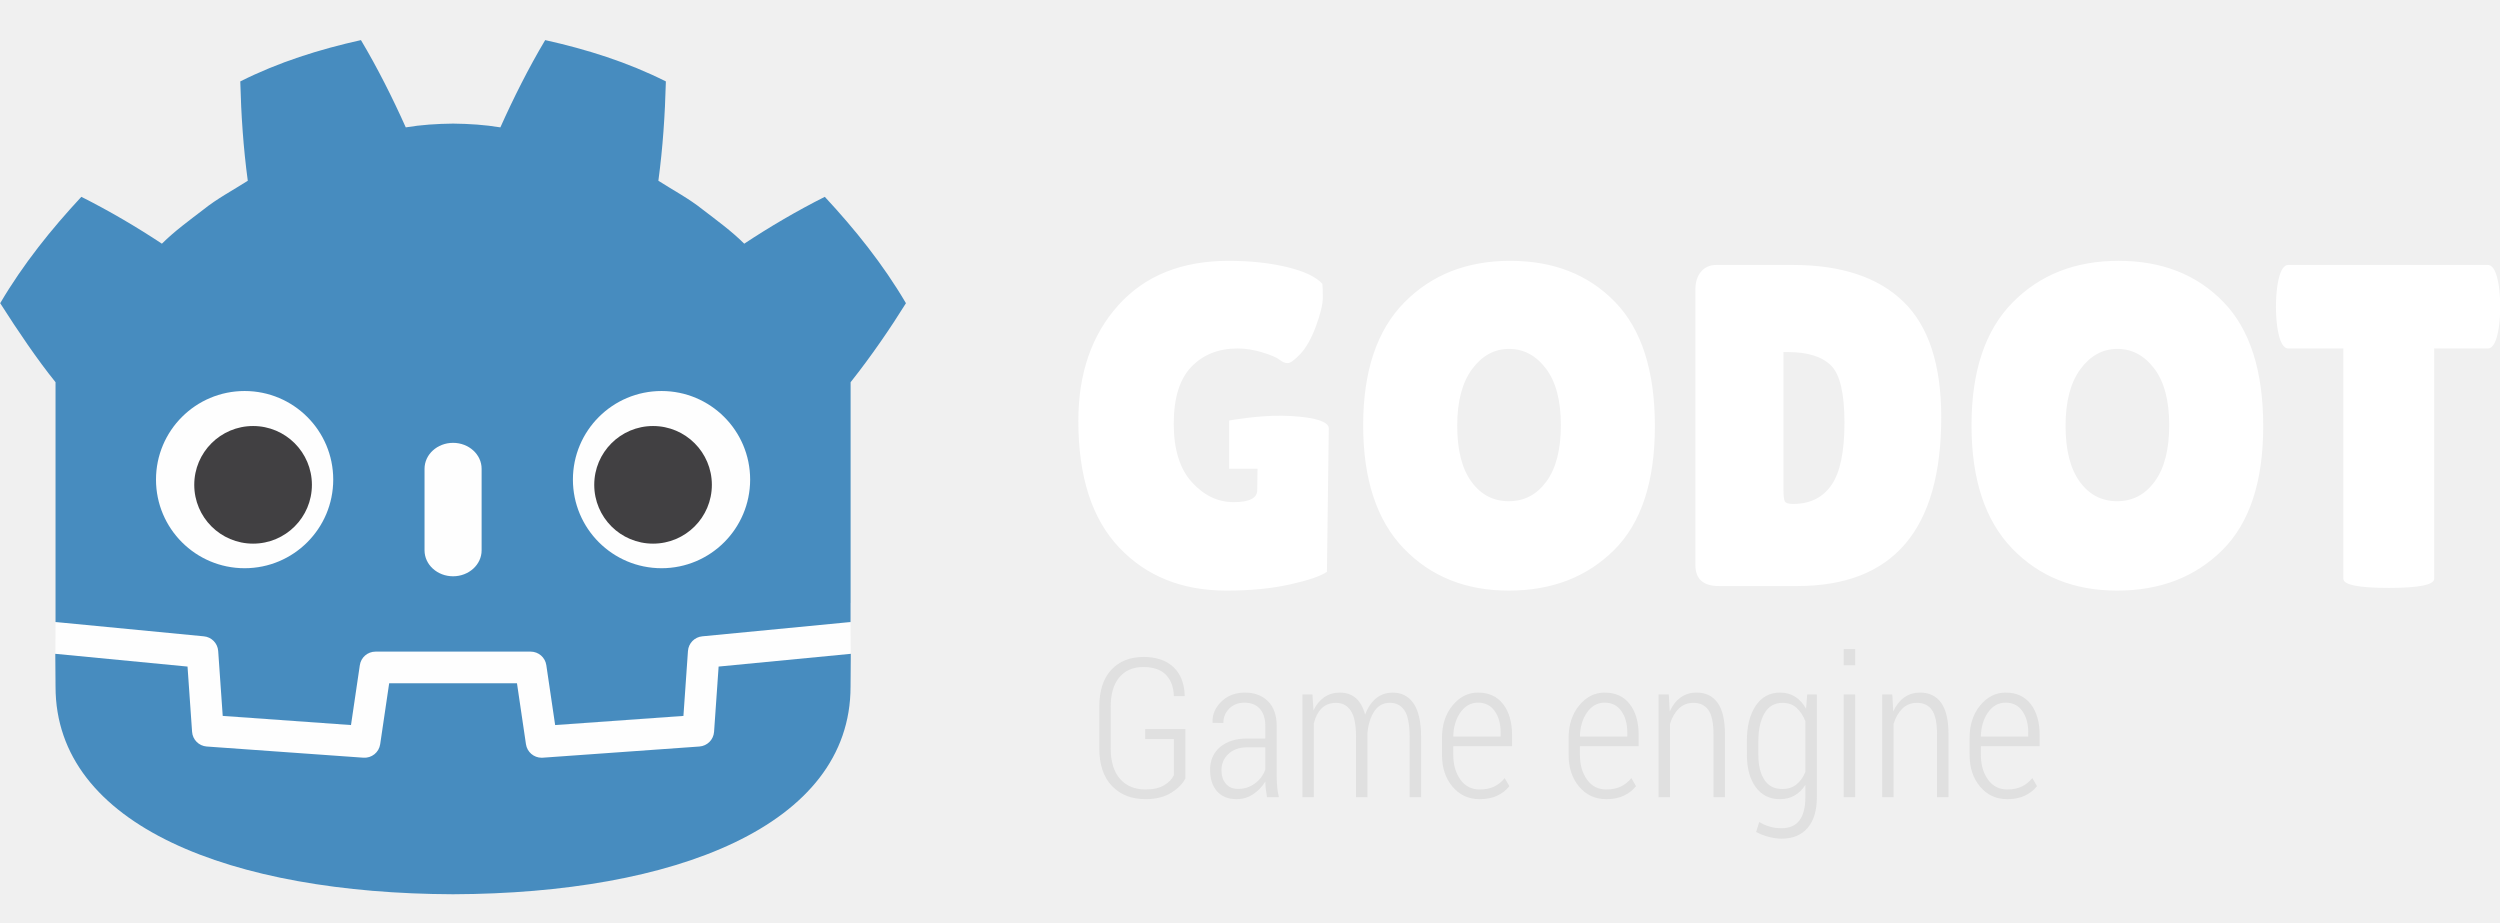
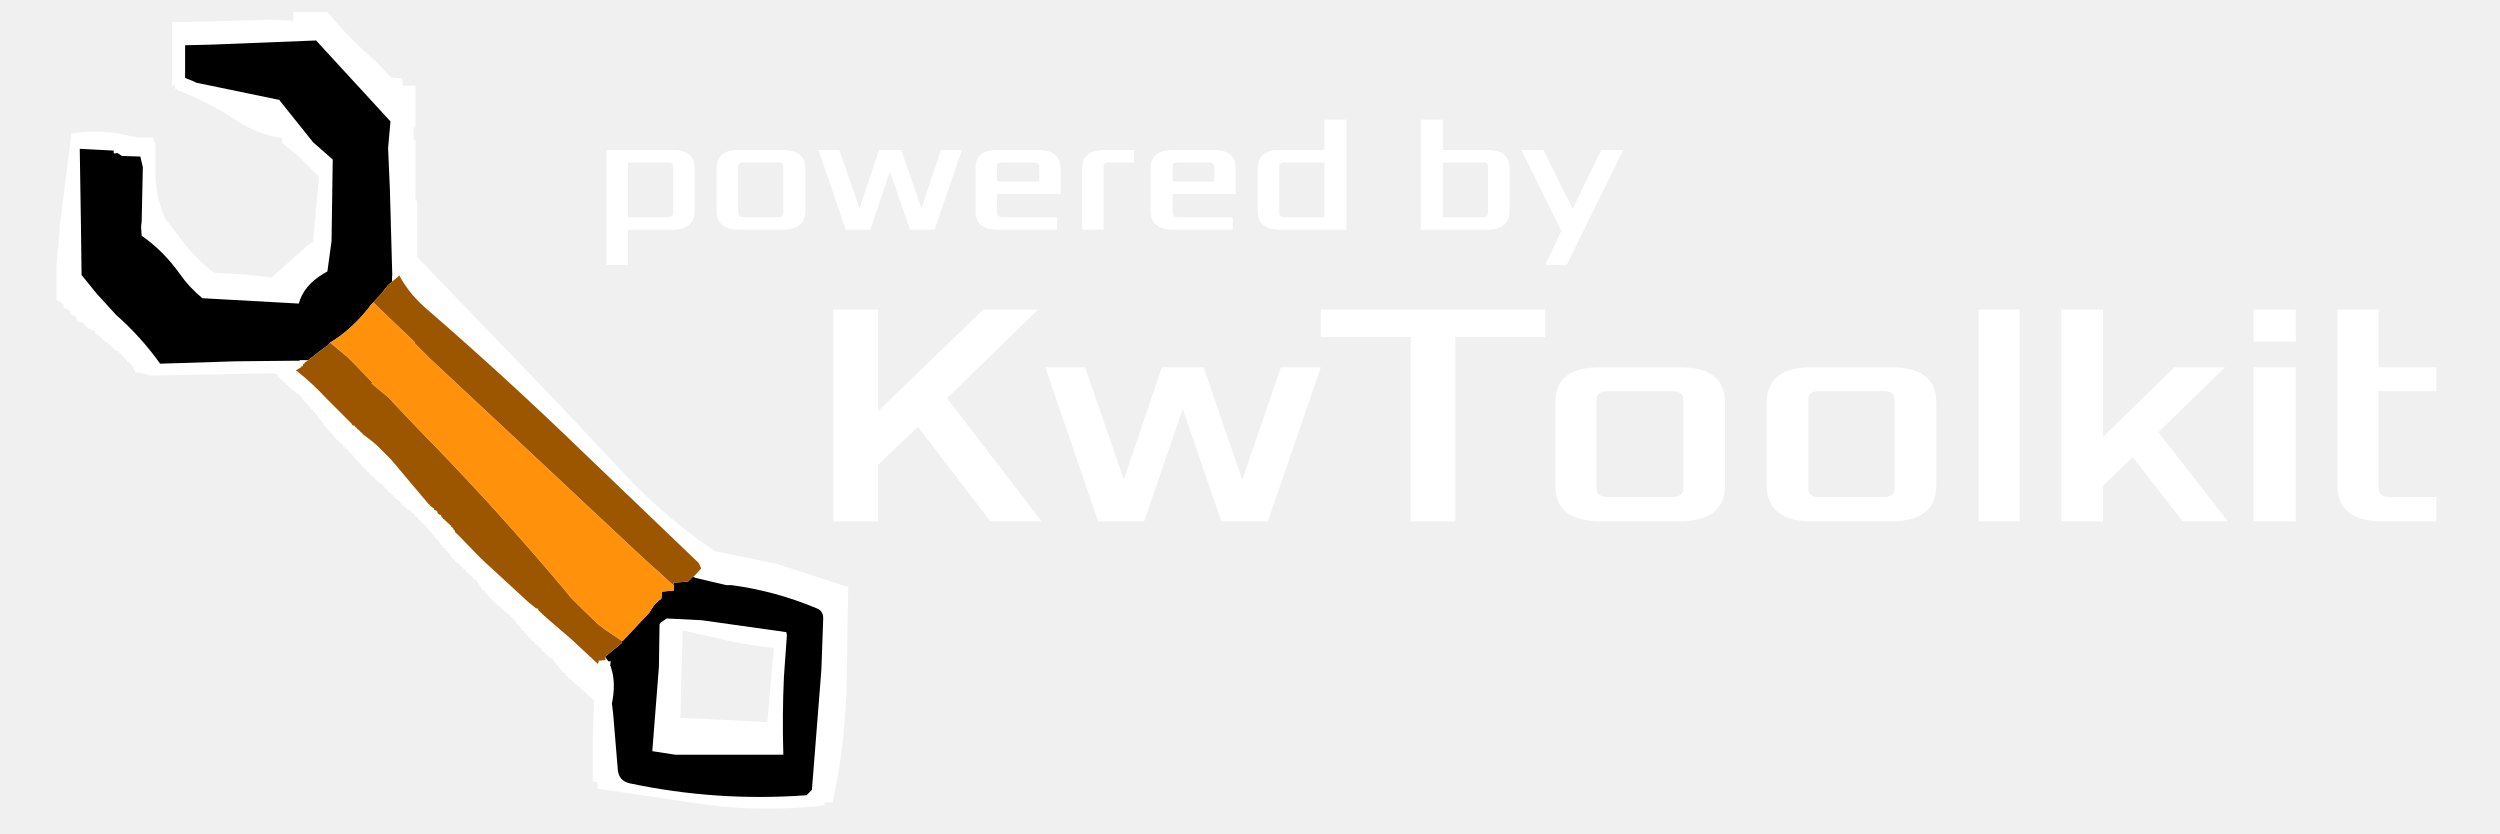
- <svg xmlns="http://www.w3.org/2000/svg" height="69" viewBox="0 0 187 69" width="187">
-   <path d="m91.912 19.51c-3.523 0-6.278 1.11-8.268 3.328-1.991 2.219-2.984 5.1-2.984 8.646 0 4.164 1.016 7.321 3.051 9.471 2.038 2.15 4.712 3.223 8.029 3.223 1.784 0 3.369-.154 4.752-.463 1.385-.308 2.304-.624 2.762-.943l.139-10.736c0-.624-1.647-.908-3.494-.939-1.847-.029-3.961.357-3.961.357v3.606h2.125l-.023 1.605c0 .595-.591.895-1.768.895-1.179 0-2.218-.499-3.121-1.494-.905-.996-1.355-2.452-1.355-4.371 0-1.923.44-3.343 1.32-4.258.879-.914 2.032-1.371 3.449-1.371.595 0 1.211.095 1.852.291.641.194 1.069.376 1.287.547.217.175.424.258.619.258.194 0 .507-.227.941-.686.435-.457.824-1.15 1.168-2.074.342-.929.514-1.641.514-2.147 0-.501-.011-.845-.033-1.027-.48-.526-1.367-.944-2.66-1.254-1.291-.309-2.739-.463-4.34-.463zm21.049 0c-3.237 0-5.879 1.041-7.926 3.121-2.046 2.083-3.07 5.14-3.07 9.18 0 4.037 1.013 7.109 3.035 9.213 2.025 2.103 4.644 3.154 7.857 3.154 3.215 0 5.838-1.011 7.875-3.033 2.037-2.026 3.053-5.114 3.053-9.266 0-4.148-.994-7.251-2.986-9.297-1.988-2.05-4.602-3.072-7.838-3.072zm45.504 0c-3.238 0-5.879 1.041-7.928 3.121-2.046 2.083-3.068 5.14-3.068 9.18 0 4.037 1.01 7.109 3.035 9.213 2.023 2.103 4.643 3.154 7.857 3.154 3.213 0 5.837-1.011 7.873-3.033 2.036-2.026 3.055-5.114 3.055-9.266 0-4.148-.994-7.251-2.984-9.297-1.991-2.05-4.603-3.072-7.84-3.072zm-30.105.309c-.459 0-.83.166-1.115.496-.287.335-.43.787-.43 1.359v20.584c0 1.053.586 1.578 1.752 1.578h5.865c7.182-0 10.773-4.209 10.773-12.627 0-3.935-.943-6.815-2.832-8.645-1.885-1.83-4.647-2.746-8.283-2.746h-5.731zm42.807 0c-.389 0-.665.528-.824 1.58-.069.503-.102 1.019-.102 1.543 0 .527.033 1.041.102 1.543.16 1.055.435 1.58.824 1.58h4.115v17.225c0 .455 1.135.686 3.398.686 2.265 0 3.397-.231 3.397-.686v-17.225h4.014c.389 0 .662-.525.824-1.58.067-.502.102-1.016.102-1.543 0-.524-.034-1.04-.102-1.543-.162-1.052-.436-1.58-.824-1.58h-14.924zm-58.291 6.279c1.099 0 2.019.492 2.762 1.475.743.983 1.115 2.391 1.115 4.221 0 1.831-.36 3.236-1.08 4.219-.721.986-1.66 1.478-2.814 1.478-1.155 0-2.086-.484-2.795-1.459-.71-.972-1.064-2.366-1.064-4.188 0-1.817.371-3.23 1.113-4.236.746-1.005 1.666-1.51 2.764-1.51zm45.504 0c1.099 0 2.018.492 2.762 1.475.743.983 1.115 2.391 1.115 4.221 0 1.831-.361 3.236-1.082 4.219-.72.986-1.657 1.478-2.812 1.478-1.155 0-2.089-.484-2.797-1.459-.708-.972-1.062-2.366-1.062-4.188 0-1.817.372-3.23 1.113-4.236.745-1.005 1.666-1.51 2.764-1.51zm-24.977.238h.344c1.464 0 2.533.335 3.209.998.672.662 1.01 2.086 1.01 4.271 0 2.185-.323 3.745-.977 4.682-.652.938-1.606 1.408-2.865 1.408-.342 0-.549-.063-.617-.189-.069-.127-.104-.429-.104-.908v-10.262z" fill="#fff" />
-   <path d="m137.91 48.551v1.211h.859v-1.211zm-52.396.59c-.997 0-1.796.324-2.393.965-.597.646-.895 1.571-.895 2.777v3.074c0 1.233.316 2.176.947 2.832.633.661 1.467.988 2.504.988.786 0 1.432-.161 1.941-.486.51-.323.859-.679 1.049-1.068v-3.688h-3.006v.748h2.147v2.693c-.138.301-.381.554-.732.762-.35.211-.817.314-1.398.314-.796 0-1.427-.263-1.895-.787-.468-.528-.703-1.294-.703-2.299v-3.092c0-.969.218-1.708.652-2.217.436-.51 1.03-.764 1.781-.764.743 0 1.306.19 1.684.566.38.379.583.915.611 1.611h.795l.014-.041c-.024-.908-.305-1.618-.838-2.127-.535-.507-1.291-.764-2.266-.764zm7.613 2.664c-.719 0-1.311.225-1.772.678-.462.454-.681.966-.658 1.545l.014.041.797.008c0-.427.148-.785.443-1.078.297-.295.675-.441 1.133-.441.493 0 .875.154 1.152.459.272.309.41.737.41 1.279v.945h-1.342c-.857 0-1.538.211-2.039.635-.501.424-.752.995-.752 1.707 0 .674.174 1.208.518 1.603.346.394.835.592 1.471.592.455 0 .867-.124 1.238-.373.372-.248.673-.564.906-.945 0 .174.011.345.031.518.021.169.053.386.096.652h.889c-.062-.248-.102-.496-.127-.754-.024-.254-.037-.521-.037-.795v-3.768c0-.806-.218-1.427-.652-1.861-.437-.431-1.008-.646-1.719-.646zm7.115 0c-.455 0-.851.115-1.188.346-.335.234-.605.564-.807.99l-.074-1.193h-.752v7.682h.854v-5.529c.118-.473.312-.847.586-1.119.272-.271.634-.408 1.082-.408.469 0 .833.195 1.096.588.264.393.393 1.051.393 1.971v4.498h.854v-4.621-.199c.062-.645.234-1.179.512-1.605.279-.427.669-.637 1.166-.637.473 0 .839.192 1.094.574.253.381.383 1.044.383 1.986v4.502h.857v-4.486c0-1.133-.185-1.973-.557-2.519-.37-.545-.893-.818-1.566-.818-.489 0-.912.146-1.26.439-.348.292-.615.696-.805 1.207-.148-.554-.382-.966-.697-1.238-.315-.273-.706-.408-1.17-.408zm10.316 0c-.744-0-1.38.321-1.908.961-.527.643-.789 1.45-.789 2.42v1.275c0 .968.263 1.762.787 2.383.526.622 1.203.934 2.031.934.516 0 .958-.09 1.324-.266.367-.176.667-.413.898-.707l-.35-.605c-.217.274-.478.484-.783.633-.305.146-.67.221-1.09.221-.604 0-1.086-.245-1.441-.74-.354-.494-.533-1.114-.533-1.857v-.639h4.396v-.844c0-.967-.224-1.737-.67-2.311-.445-.573-1.068-.857-1.873-.857zm9.473 0c-.744-0-1.378.321-1.908.961-.526.643-.791 1.45-.791 2.42v1.275c0 .968.262 1.762.789 2.383.525.622 1.203.934 2.031.934.516 0 .956-.09 1.322-.266.367-.176.668-.413.9-.707l-.348-.605c-.22.274-.481.484-.787.633-.304.146-.666.221-1.088.221-.607 0-1.088-.245-1.441-.74-.356-.494-.533-1.114-.533-1.857v-.639h4.394v-.844c0-.967-.223-1.737-.668-2.311-.444-.573-1.07-.857-1.873-.857zm6.867 0c-.456 0-.853.125-1.189.369-.34.243-.61.592-.814 1.043l-.07-1.27h-.762v7.682h.854v-5.482c.146-.479.366-.859.66-1.145.293-.288.658-.43 1.094-.43.486 0 .859.178 1.113.533.256.356.385.968.385 1.846v4.678h.859v-4.686c0-1.074-.184-1.866-.553-2.375-.365-.51-.89-.764-1.576-.764zm6.254 0c-.777 0-1.386.329-1.824.984-.442.659-.662 1.533-.662 2.621l.002 1.051c0 1.003.218 1.807.656 2.41.437.604 1.043.906 1.814.906.416 0 .784-.091 1.1-.275.317-.183.585-.449.803-.795v.93c0 .759-.148 1.33-.441 1.727-.292.391-.743.588-1.353.588-.304 0-.598-.041-.881-.125-.286-.081-.543-.196-.773-.346l-.236.748c.27.152.579.273.928.365.348.092.674.139.977.139.842 0 1.494-.273 1.953-.811.459-.54.686-1.301.686-2.285v-7.689h-.723l-.084 1.068c-.215-.385-.483-.688-.807-.895-.323-.211-.702-.316-1.133-.316zm10.467 0c-.454 0-.851.125-1.19.369-.339.243-.609.592-.814 1.043l-.07-1.27h-.76v7.682h.854v-5.482c.146-.479.366-.859.66-1.145.293-.288.658-.43 1.094-.43.488 0 .857.178 1.113.533.255.356.385.968.385 1.846v4.678h.857v-4.686c0-1.074-.181-1.866-.549-2.375-.366-.51-.894-.764-1.58-.764zm6.404 0c-.743-0-1.378.321-1.906.961-.527.643-.791 1.45-.791 2.42v1.275c0 .968.263 1.762.789 2.383.524.622 1.201.934 2.031.934.515 0 .957-.09 1.322-.266.367-.176.667-.413.9-.707l-.35-.605c-.219.274-.48.484-.787.633-.304.146-.666.221-1.086.221-.607 0-1.089-.245-1.443-.74-.355-.494-.533-1.114-.533-1.857v-.639h4.396v-.844c0-.967-.224-1.737-.668-2.311-.446-.573-1.071-.857-1.875-.857zm-12.113.143v7.682h.859v-7.682zm-27.352.609c.53 0 .945.208 1.244.627.298.419.445.946.445 1.58v.33h-3.543c.014-.717.193-1.319.537-1.807.344-.486.782-.73 1.316-.73zm9.473 0c.53 0 .944.208 1.242.627.3.419.447.946.447 1.58v.33h-3.543c.015-.717.193-1.319.535-1.807.344-.486.783-.73 1.318-.73zm29.992 0c.531 0 .946.208 1.244.627.299.419.445.946.445 1.58v.33h-3.543c.015-.717.194-1.319.537-1.807.342-.486.781-.73 1.316-.73zm-16.686.016c.421 0 .77.125 1.047.375.277.255.497.587.656.996v3.805c-.166.397-.39.709-.674.934-.285.225-.631.336-1.043.336-.601 0-1.054-.23-1.35-.695-.3-.461-.447-1.082-.447-1.861v-1.051c0-.842.151-1.527.455-2.053.301-.525.755-.785 1.355-.785zm-40.057 3.328h1.365v1.662c-.153.421-.41.768-.777 1.041-.367.272-.788.406-1.26.406-.393 0-.698-.128-.916-.389-.218-.26-.326-.596-.326-1.006 0-.485.173-.894.521-1.221.348-.329.812-.494 1.393-.494z" fill="#e0e0e0" />
-   <path d="m0 0s-.325 1.994-.515 1.976l-36.182-3.491c-2.879-.278-5.115-2.574-5.317-5.459l-.994-14.247-27.992-1.997-1.904 12.912c-.424 2.872-2.932 5.037-5.835 5.037h-38.188c-2.902 0-5.41-2.165-5.834-5.037l-1.905-12.912-27.992 1.997-.994 14.247c-.202 2.886-2.438 5.182-5.317 5.46l-36.2 3.49c-.187.018-.324-1.978-.511-1.978l-.049-7.83 30.658-4.944 1.004-14.374c.203-2.91 2.551-5.263 5.463-5.472l38.551-2.75c.146-.01.29-.016.434-.016 2.897 0 5.401 2.166 5.825 5.038l1.959 13.286h28.005l1.959-13.286c.423-2.871 2.93-5.037 5.831-5.037.142 0 .284.005.423.015l38.556 2.75c2.911.209 5.26 2.562 5.463 5.472l1.003 14.374 30.645 4.966z" fill="#fefefe" transform="matrix(.3038975 0 0 -.3038975 63.62095 46.53211)" />
-   <path d="m0 0v-47.514-6.035-5.492c.108-.001.216-.005.323-.015l36.196-3.49c1.896-.183 3.382-1.709 3.514-3.609l1.116-15.978 31.574-2.253 2.175 14.747c.282 1.912 1.922 3.329 3.856 3.329h38.188c1.933 0 3.573-1.417 3.855-3.329l2.175-14.747 31.575 2.253 1.115 15.978c.133 1.9 1.618 3.425 3.514 3.609l36.182 3.49c.107.01.214.014.322.015v4.711l.015.005v54.325c5.097 6.416 9.923 13.494 13.621 19.449-5.651 9.62-12.575 18.217-19.976 26.182-6.864-3.455-13.531-7.369-19.828-11.534-3.151 3.132-6.7 5.694-10.186 8.372-3.425 2.751-7.285 4.768-10.946 7.118 1.09 8.117 1.629 16.108 1.846 24.448-9.446 4.754-19.519 7.906-29.708 10.17-4.068-6.837-7.788-14.241-11.028-21.479-3.842.642-7.702.88-11.567.926v.006c-.027 0-.052-.006-.075-.006-.024 0-.049.006-.073.006v-.006c-3.872-.046-7.729-.284-11.572-.926-3.238 7.238-6.956 14.642-11.03 21.479-10.184-2.264-20.258-5.416-29.703-10.17.216-8.34.755-16.331 1.848-24.448-3.668-2.35-7.523-4.367-10.949-7.118-3.481-2.678-7.036-5.24-10.188-8.372-6.297 4.165-12.962 8.079-19.828 11.534-7.401-7.965-14.321-16.562-19.974-26.182 4.443-6.974 9.208-13.983 13.621-19.449z" fill="#478cbf" transform="matrix(.3038975 0 0 -.3038975 4.154146 28.58969)" />
-   <path d="m0 0-1.121-16.063c-.135-1.936-1.675-3.477-3.611-3.616l-38.555-2.751c-.094-.007-.188-.01-.281-.01-1.916 0-3.569 1.406-3.852 3.33l-2.211 14.994h-31.459l-2.211-14.994c-.297-2.018-2.101-3.469-4.133-3.32l-38.555 2.751c-1.936.139-3.476 1.68-3.611 3.616l-1.121 16.063-32.547 3.138c.015-3.498.06-7.33.06-8.093 0-34.374 43.605-50.896 97.781-51.086h.066.067c54.176.19 97.766 16.712 97.766 51.086 0 .777.047 4.593.063 8.093z" fill="#478cbf" transform="matrix(.3038975 0 0 -.3038975 53.75273 49.85909)" />
-   <path d="m0 0c0-12.052-9.765-21.815-21.813-21.815-12.042 0-21.81 9.763-21.81 21.815 0 12.044 9.768 21.802 21.81 21.802 12.048 0 21.813-9.758 21.813-21.802" fill="#fefefe" transform="matrix(.3038975 0 0 -.3038975 24.92565 35.87311)" />
-   <path d="m0 0c0-7.994-6.479-14.473-14.479-14.473-7.996 0-14.479 6.479-14.479 14.473s6.483 14.479 14.479 14.479c8 0 14.479-6.485 14.479-14.479" fill="#414042" transform="matrix(.3038975 0 0 -.3038975 23.3306 36.26631)" />
-   <path d="m0 0c-3.878 0-7.021 2.858-7.021 6.381v20.081c0 3.52 3.143 6.381 7.021 6.381s7.028-2.861 7.028-6.381v-20.081c0-3.523-3.15-6.381-7.028-6.381" fill="#fefefe" transform="matrix(.3038975 0 0 -.3038975 33.88927 43.10575)" />
-   <path d="m0 0c0-12.052 9.765-21.815 21.815-21.815 12.041 0 21.808 9.763 21.808 21.815 0 12.044-9.767 21.802-21.808 21.802-12.05 0-21.815-9.758-21.815-21.802" fill="#fefefe" transform="matrix(.3038975 0 0 -.3038975 42.85401 35.87311)" />
-   <path d="m0 0c0-7.994 6.477-14.473 14.471-14.473 8.002 0 14.479 6.479 14.479 14.473s-6.477 14.479-14.479 14.479c-7.994 0-14.471-6.485-14.471-14.479" fill="#414042" transform="matrix(.3038975 0 0 -.3038975 44.44945 36.26631)" />
+ <svg xmlns="http://www.w3.org/2000/svg" version="2.0" width="210pt" height="70pt" viewBox="0 0 4200 1400" clip-rule="evenodd" fill-rule="evenodd" preserveAspectRatio="none">
+   <path d="M1021 986v-1l157 6-25-7h-2-7l-4-4-32-13v-2-12Q959 823 825 674q-84-94-173-181h-7v-2-5l-50-47v16l-14 10-1 5v2 1h-8l-28 28v1 2 6 7 1 3 10l-116 4-70-11-41-5h-3l-28-11v-2-2q-21-16-35-42l-13-20h-2l-2-2-8-13q-13-16-30-29v-2-32-21h11l-3-51-30-3-6 50-9 75h3v1q17 30 44 50l76 72 1 4 5 5 16 25h5l179 3v-2l59 1Q684 744 839 895l226 206 1-58-45-7v-2-6-5-4-8-4-5-8-4-4m180-60 103 21 117 38h4v2l-3 176q-4 98-23 184v1h-13-1v1 2 2q-104 12-205-2l-176-26v-2-5-4l-8-1v-2-72l2-62h-1v-1l-1-1v-1h-2l-1-1v-1l-1-1h-1l-1-2-3-1v-2h-1l-1-1-1-1v-1h-2v-2l-3-1-1-1-1-1-1-1v-1l-1-1h-1l-1-1v-1h-2l-1-1-1-1-2-1v-1h-1v-1l-1-1v-1h-2l-1-1-1-1v-1l-3-1v-1l-2-1-1-1v-2l-3-1-1-2-1-1v-2l-3-1-2-1v-2l-1-1h-1l-1-1v-1l-1-1-2-1v-1-1l-1-1-2-2h-1v-1l-1-1-1-1-1-1-1-1v-1h-1l-1-1v-2-1l-2-1h-1l-2-1-1-1-1-1-1-1-2-1-1-1-1-1-1-1v-2h-1l-1-1-2-1h-1l-1-1v-3l-1-1-3-1-1-1v-2h-1l-2-2h-2v-1l-1-1-1-1v-1l-1-1-2-1h-1l-1-1v-1l-1-1-1-1-2-1v-1l-1-1-1-1v-1l-1-1-2-1v-1l-3-3v-1l-2-1-1-1-1-1-1-1v-1l-1-1v-1l-1-1-2-1v-1h-1v-1l-2-1-1-1v-1l-1-1v-1-1h-1l-1-1-1-1v-1l-1-1v-1l-3-1v-1l-2-1-1-1v-2l-3-1-2-1v-1l-1-1-3-1-1-1v-1l-1-1h-1l-1-1v-1l-1-1-1-1-1-1-1-1-3-1-1-1v-1l-2-1-1-1v-1l-2-1-2-1v-1-1h-1l-1-1-2-1v-1l-2-1v-1l-1-1v-1l-2-1-1-1v-1l-1-1h-1l-1-1v-1-1h-1l-1-1v-2h-1-1l-1-1-1-1-1-1-1-1v-1-1l-2-1v-2l-1-1-1-1v-1-1h-2v-1l-1-1v-2h-1l-1-1-1-1h-1l-2-1v-1l-1-1v-1l-3-2-2-1-1-1v-1-1l-3-1-1-1v-1h-2v-2-1h-1l-1-1h-1l-1-1v-1h-1v-1l-1-1h-1l-1-1v-1l-1-1-2-1-1-2-3-1-2-1v-1l-1-1v-1l-3-2v-1h-1l-1-1v-2h-1l-1-1v-1l-1-1-1-1v-2h-1l-1-1-1-1-1-1h-1v-1l-1-1v-2l-2-1-3-1-1-1v-2l-1-1-1-1h-1v-1l-1-1v-1l-1-1v-2h-1-1v-1l-1-1v-1-1h-3v-1l-1-1-1-1v-1l-1-1-1-1v-1h-1l-1-1-1-1v-2h-2v-1l-1-1-1-2h-1l-1-1v-1l-1-1v-1l-3-1v-1l-1-1v-1h-1l-1-2-2-1h-1l-1-1v-2l-1-1v-1h-3v-1h-1v-2l-2-2v-1h-3v-1h-1v-2l-2-1v-1l-2-1h-1l-1-1-1-1v-1l-1-1v-1h-3v-1h-2v-1l-1-1-1-1-1-1-1-1-3-1v-1-1l-3-1v-1l-1-1-1-1v-2l-3-1-1-1-1-1-1-1-2-1-1-1v-1l-1-1-1-1v-1l-3-1v-1l-2-1v-1l-2-1-2-1-1-1v-1-2h-2l-1-1-4-5-3-3h-1l-2-1-1-2-2-1-1-1v-1h-1-1v-1l-1-1v-1l-3-1v-2l-1-1-2-1h-1l-1-1-1-1-2-2v-1l-1-1-2-1-1-1v-2h-1l-1-1-1-1-1-1h-1v-1l-1-1-2-1v-1l-1-1-1-1-1-1-1-1v-1l-1-1-1-1-2-1v-1h-1l-1-1v-1-1h-2v-1h-1v-2l-2-1-1-1v-1l-1-1h-1l-1-2-2-1-1-1v-1l-1-1v-2l-3-1-2-1v-1l-1-1-2-1-1-1v-1l-1-1-1-1v-1h-2l-1-1v-1l-1-1-1-1-1-1-2-1-1-1v-1h-1l-1-2h-1v-1l-1-1-1-1v-1l-1-1-2-1-1-1v-1l-1-1-1-1v-1h-1l-1-1-1-1-1-1-1-1v-1l-2-1v-2l-2-1-1-1-1-2v-1l-1-1-1-1-1-1v-2l-2-1-2-2-1-1-1-2v-1l-1-1v-1l-1-1h-2v-1l-1-1v-1-1h-1-1v-1l-1-1v-1l-1-1h-1l-1-1-1-1v-1l-2-1-1-1v-1l-1-1-1-1-1-1-1-1-1-1-1-1-1-1v-1l-2-1v-1h-1v-2l-1-1-1-1-1-1-1-1v-1h-1l-1-1-1-1v-1l-4-1v-1l-2-1-1-2-3-1v-1l-2-2-2-1-1-1-1-1h-1v-1l-1-1v-1l-3-1-1-1v-1l-2-1v-1l-3-1v-1l-1-1-2-1v-1h-1v-1l-1-1h-1l-1-1v-1h-1v-1l-1-1v-2l-3-1-2-1-209 4-15-5H227v-3l-1-1-2-3v-2-1-1l-3-1v-1l-2-2v-1l-5-2-1-2v-1l-1-1-2-1-1-2-2-2-2-2-1-1-2-2-1-1-2-2v-1l-5-1-1-1-2-2-1-1-2-2-1-1-2-2-1-1-2-2v-1l-5-2-1-1-2-1-1-1-2-2v-1l-3-2-1-1-2-2v-1l-5-1v-2-2l-1-1-10-4-6-5v-1l-1-1-2-2v-1l-8-1-1-1-2-2v-2-2l-2-2-1-1-6-2-2-2v-2-2h-1l-2-2v-1l-6-2-2-2v-2-2l-1-1-2-1-1-1-2-2v-1l-6-2v-2-14-2-37-2-1l6-71 19-151q40-5 71-1l41 8h26v2 5l3 1v47q0 46 17 82l15 19 1 1v1l2 2q25 37 63 67l51 3 45 5 5-3 56-50 10-6 2-25 8-85-34-34-28-23v-1-7q-40-6-74-28-48-32-103-53v-2h-3v-2-4h-5v-2-41V88 86 83 82 75 60 45 43 37h5 14l118-3q36-2 67 1V20h57q35 43 81 83l26 27 18 2 1 2v10h22v2 27 28 12l-3 2v2 6 7 4l1 1 2 1v3 40 42 12 2l3 3v10 65 19L937 677l121 129q65 67 143 120M527 186q19 5 32 20l36 36v2 5 15 6 27l-1 1-3 39-3 31h29V297l2-74q-14-28-34-48L510 97 351 93v6q54 7 97 34l79 44v2 7m831 902-2 33-8 95h1l4-35 8-93h-3m7-51v-3l-5-1v2l5 2m-126 43-92-21-2 67-2 80 65 3 81 4 5-56 6-68-61-9m105 216 2-32q-103 8-205 4v6l86 11 117 11" fill="#fff" />
+   <path d="M518 605H504l-1 1h-7l-100 1-127 4q-32-45-74-82l-32-35-26-32v-2-2l-1-79-2-128v-1l57 3v2 3l6-1 8 5 31 1v1l4 17-2 91-1 9 1 15q36 25 64 64 16 23 38 41l162 9q8-30 41-50l7-4 7-51 2-137-33-29-56-70v-1L330 139l-4-2-15-6v-2-23V76l43-1 177-7L656 204l-4 45 3 69 4 144v1 3 7l-7 6-12 15-13 14-1 1-1 1-1 1-6 8q-29 36-64 57l-3 4-10 7-23 18m646 364 5 2 51 12h9q74 10 143 39 11 4 11 17l-3 84-1 14-15 190-9 9q-151 11-297-20-18-4-20-22l-8-96-2-16q7-34-1-59l-1-4h-1l1-8h-4l-5-7v-1l1-1 5-4 22-18v-3h1l45-48 3-5q7-12 17-18l1-12 20-2v-7-1-5l24-2 8-8m158 98-1-5-142-20-59-3-10 7-2 3-1 71-11 140v2l39 6h181q-2-66 1-131l1-14 4-56" />
+   <path d="M659 463l6 3 1 1-7 6v-7-3" fill="#fff" />
+   <path d="M1017 1104v3 2l-12 1 1 1-1 3v1h-1l-44-41-43-37-1-1v-1h-1-1v-1l-1-1-2-1v-1l-1-1-2-1v-1h-1v-1l-2-1v-1l-1-1v-1l-2-1h-2l-1-1v-1h-1l-11-9-76-70v-1h-1l-5-5v-1h-1l-37-38h-1l-1-2-1-1v-2l-2-1v-1l-1-2-3-2v-2l-2-1-1-1v-1l-3-1v-1l-1-1h-1v-1l-1-1-2-1v-1l-2-1-1-1v-1l-2-1v-1l-1-1v-1-1h-3v-1l-2-1-1-1v-2l-2-2-2-1-2-1v-1-1l-2-1-5-4 1-1h-2l-64-76-23-23-8-7-17-13v-1h-1v-1l-2-1-1-1v-1l-2-1-1-1v-1h-2v-1l-1-1v-1h-2v-1l-1-1v-1h-3l-2-2v-1l-43-43q-24-26-51-47l4-2 3-2 2-1-1-1 4-1v-1-2l3-2v-1l6-4 23-18 10-7 3-4h1l5 4 24 20 9 9 33 34-2 1 6 5 24 20 8 9 39 41Q828 848 946 988l13 16 12 12 34 33 7 5 5 4 21 14 7 5v3l-22 18-5 4-1 1v1M666 467l5-4q17 32 48 58Q854 638 983 763l191 183 4 9-10 11-3 3h-1l-8 8-24 2v5l-21-19-4-4-16-14-27-25L859 730 723 603l-27-27 1-1-43-41-27-26 13-14 12-15 7-6 7-6" fill="#9d5600" />
+   <path d="M1045 1077l-7-5-21-14-5-4-7-5-34-33-12-12-13-16Q828 848 701 719l-39-41-8-9-24-20-6-5 2-1-33-34-9-9-24-20-5-4h-1q35-21 64-57l6-8 1-1 1-1 1-1 27 26 43 41-1 1 27 27L859 730l205 192 27 25 16 14 4 4 21 19v1 7l-20 2-1 12q-10 6-17 18l-3 5-45 48h-1" fill="#ff910b" />
+   <path d="M4093 876h-91q-76-1-75-61V520h69v97h97v40h-97V820q0 15 19 15h78v41M3533 520V734l120-117h85L3626 726l117 150h-76l-84-108-50 48v60h-70V520h70m-140 0V876h-69V520h69M3253 815q0 60-75 61H3043q-75-1-75-61V677q0-60 75-60h135q75 0 75 60V815m604-241h-71V520h71v54m0 302h-71V617h71V876M2593 252l49 99 48-99h37l-95 193h-36l27-57-67-136h37m-57 103q0 31-39 31H2387V201h37v51h73q39-1 39 31v72m-46-82h-66v92h66q10 0 10-8V280q0-8-10-7m333 344q75 0 75 60V815q0 60-75 61H2688q-76-1-75-61V677q-1-60 75-60h135m-14 40H2702q-20 0-20 15V820q0 15 20 15h107q19 0 19-15V672q0-15-19-15m-213-91H2445V876h-75V566H2219V520h377v46m568 91H3057q-20 0-19 15V820q-1 15 19 15h107q19 0 19-15V672q0-15-19-15M2225 252V201h37V386H2152q-39 0-39-31V283q0-32 39-31h73m-76 28v77q0 8 10 8h66V273h-66q-10-1-10 7m-119-7h-50q-10-1-10 7v25h70V280q-1-8-10-7m46 10v43H1970v31q0 8 10 8h91v21h-98q-40 0-40-31V283q0-32 40-31h64q39-1 39 31m-330-3q-1-8-11-7h-50q-10-1-10 7v25h71V280m36 46H1675v31q0 8 10 8h91v21h-98q-40 0-39-31V283q-1-32 39-31h64q39-1 40 31v43m36-43q0-32 40-31h47v21h-40q-11-1-11 7V386h-36V283m204 334 65 189 65-189h67l-89 259h-78l-65-189-65 189h-77l-89-259h67l65 189 64-189h70m-278-97-153 149 159 207h-86L1542 717l-67 64v95h-75V520h75V691l177-171h92M1353 355q-1 31-40 31h-70q-39 0-39-31V283q0-32 39-31h70q39-1 40 31v72m57-103 34 98 33-98h37l34 98 33-98h35l-46 134h-41l-34-98-33 98h-41l-46-134h35m-104 21h-56q-10-1-10 7v77q0 8 10 8h56q10 0 10-8V280q0-8-10-7m-175 7q0-8-10-7h-66v92h66q10 0 10-8V280m36 75q0 31-39 31h-73v59h-36V252h109q39-1 39 31v72" fill="#fff" />
</svg>
